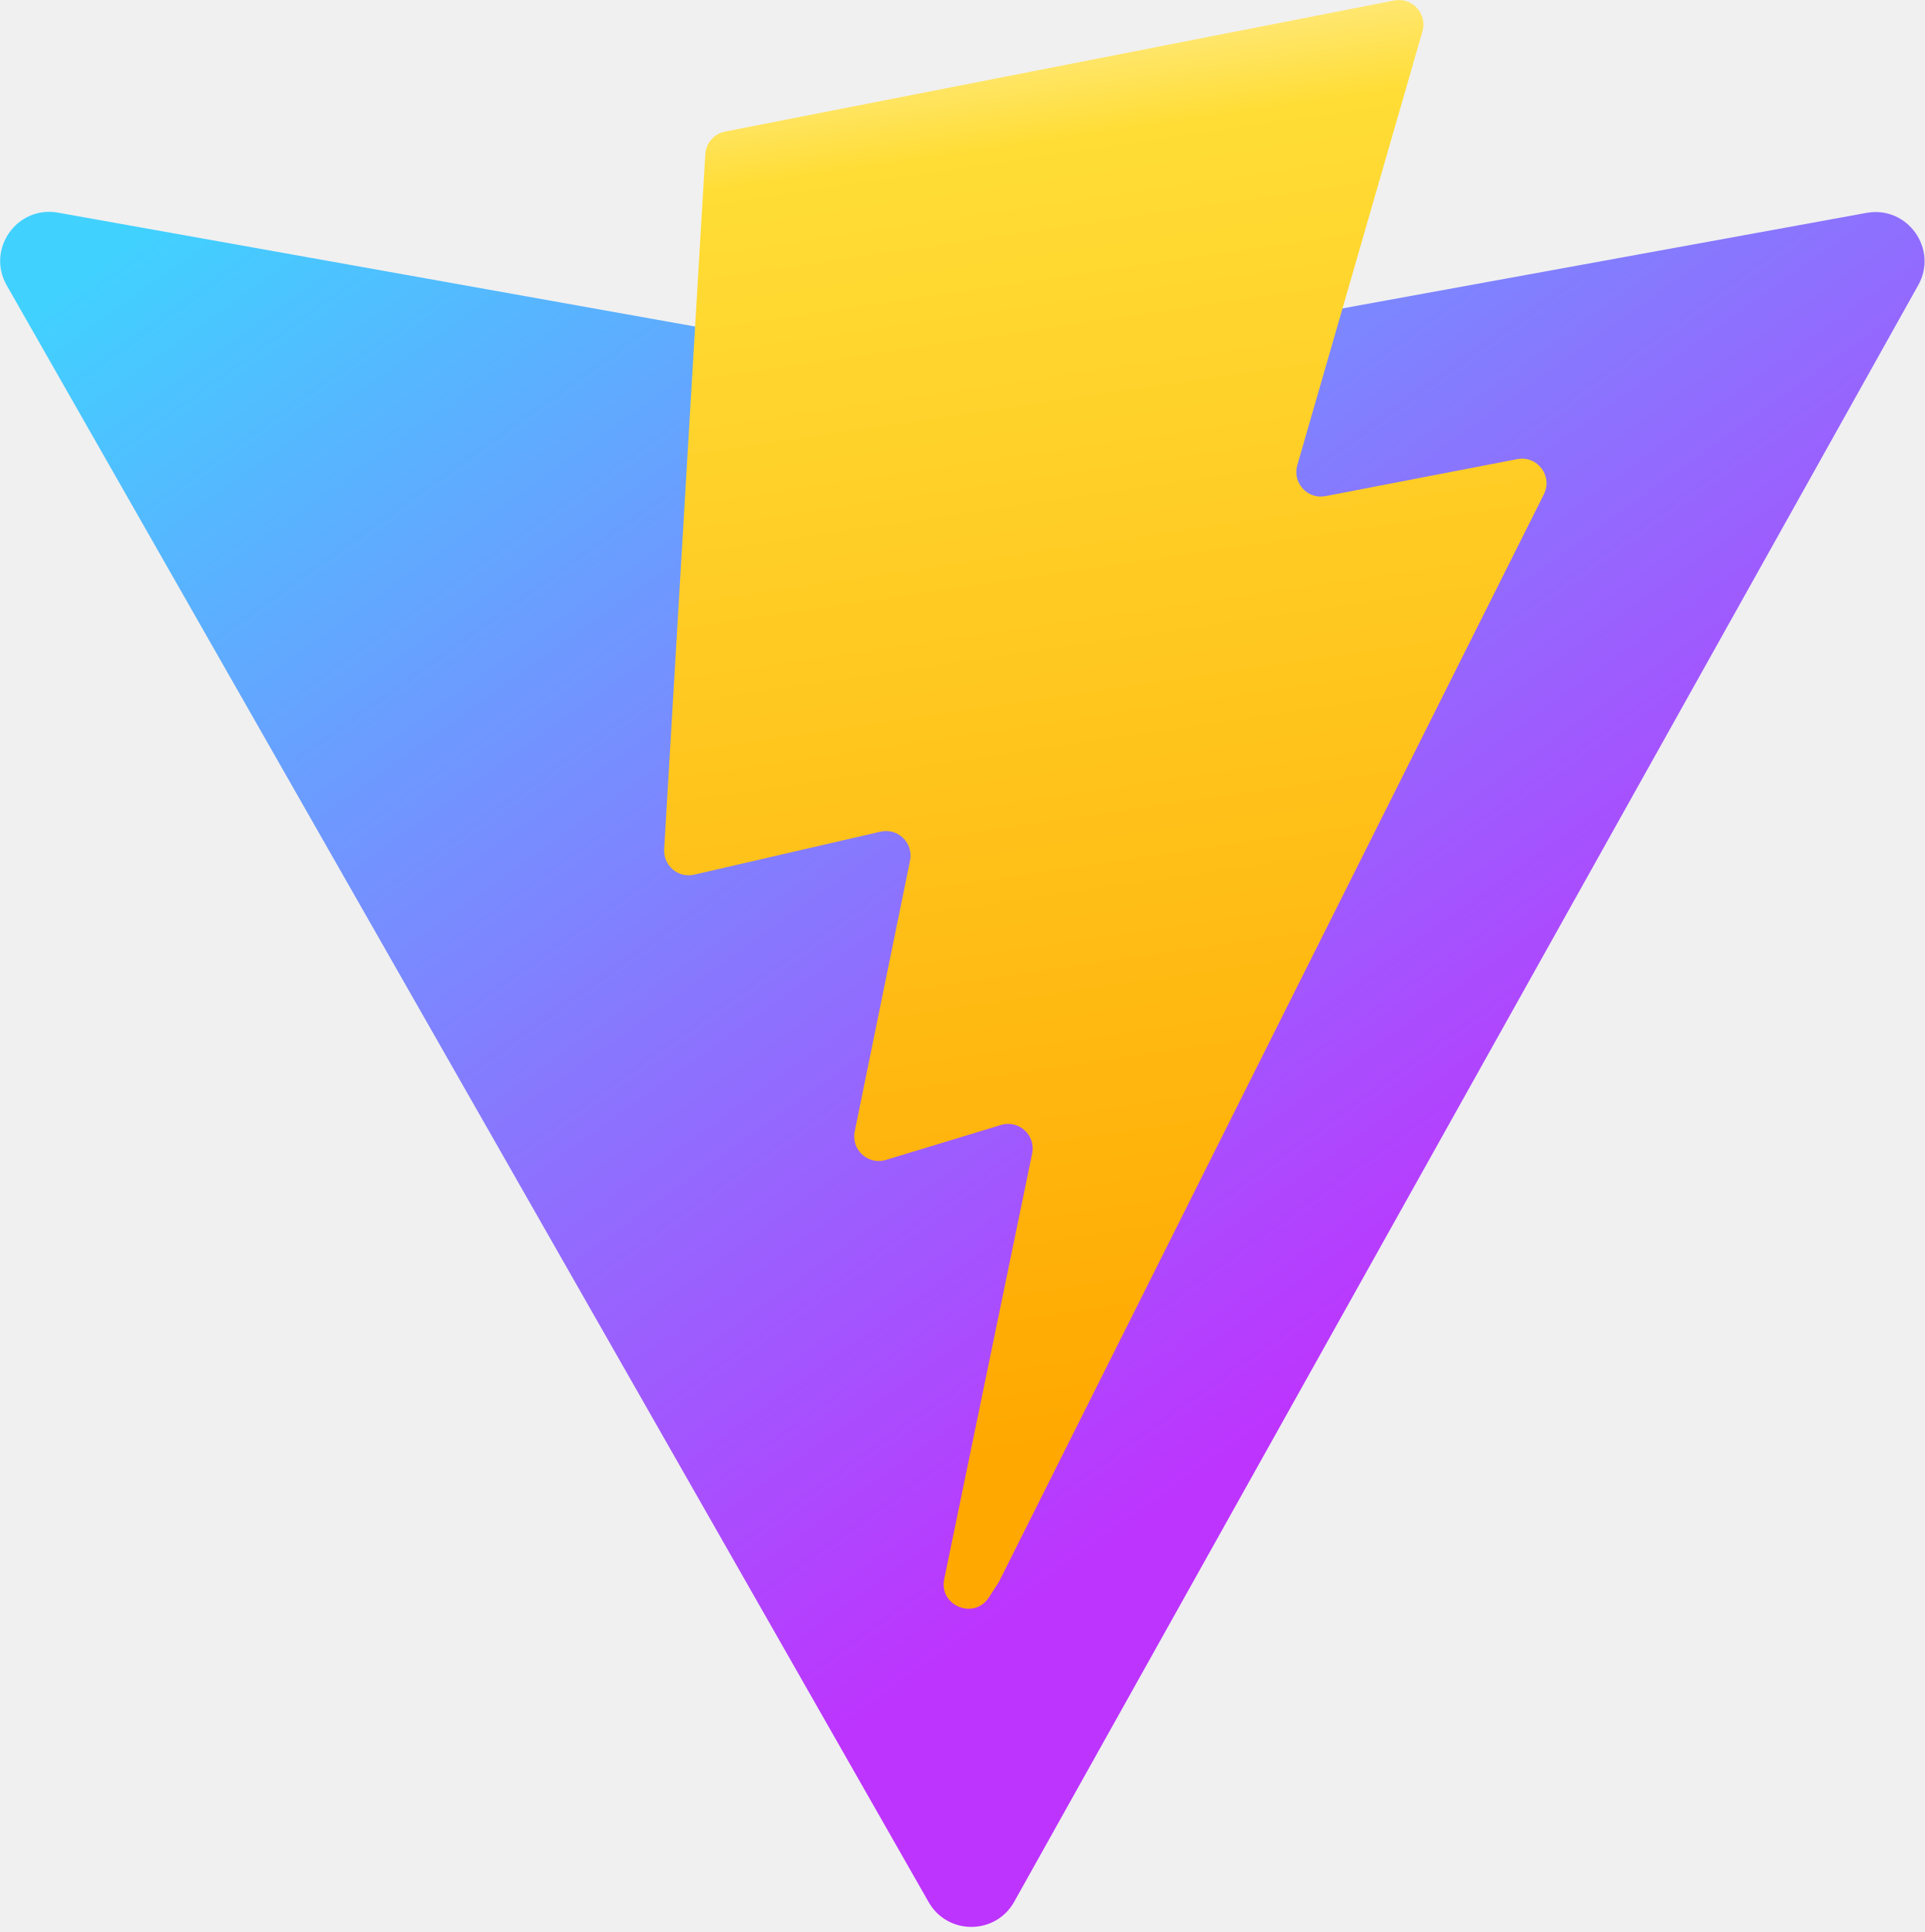
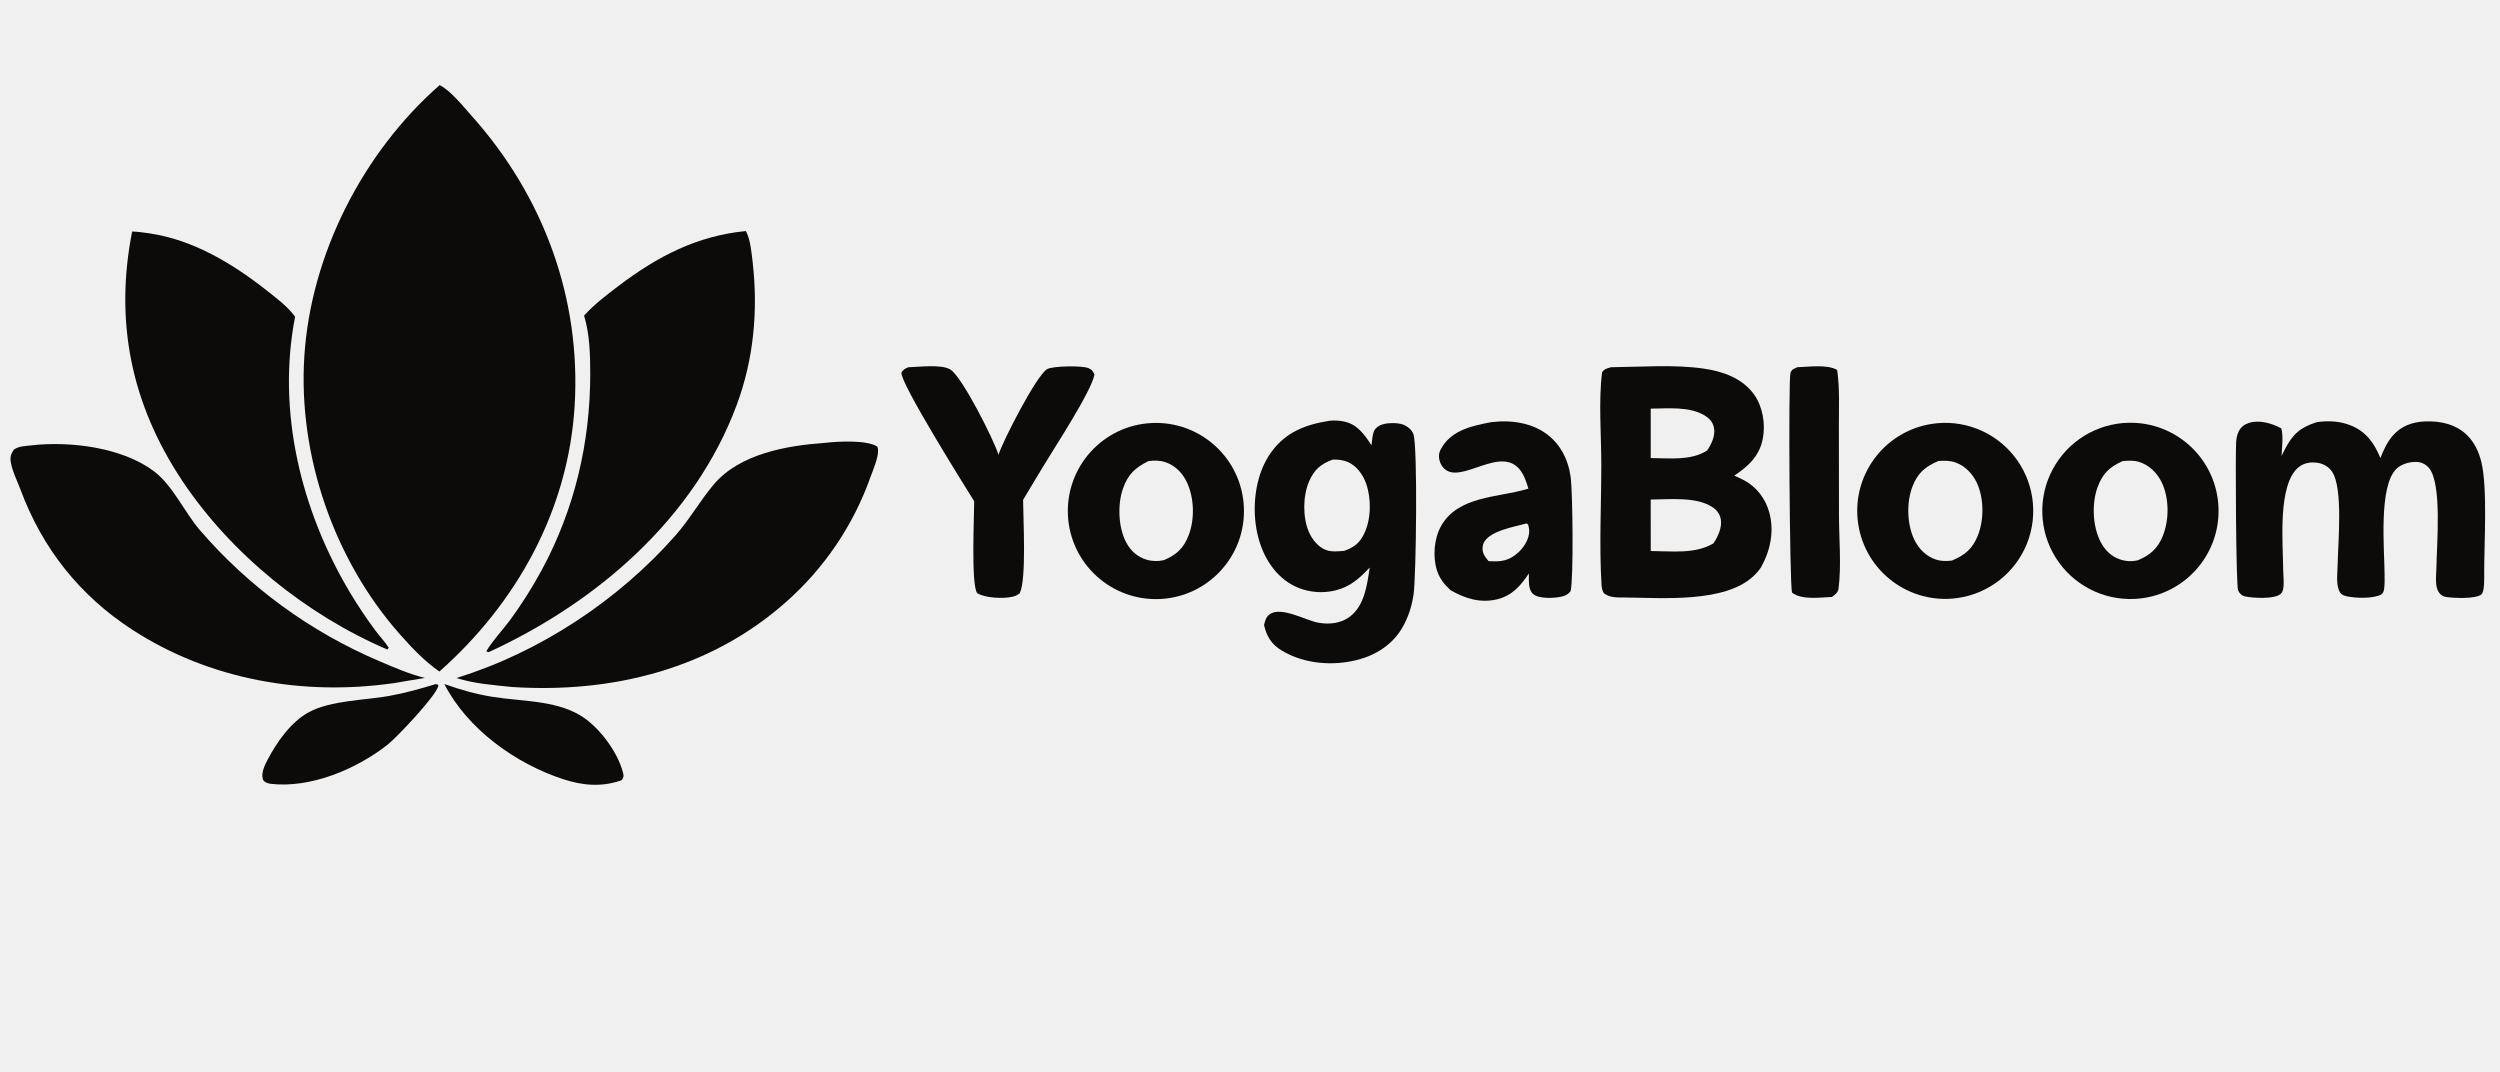
- <svg xmlns="http://www.w3.org/2000/svg" aria-hidden="true" role="img" class="iconify iconify--logos" width="31.88" height="32" preserveAspectRatio="xMidYMid meet" viewBox="0 0 256 257">
+ <svg xmlns="http://www.w3.org/2000/svg" width="84" height="36" viewBox="0 0 84 36" fill="none">
+   <g clip-path="url(#clip0_8202_61875)">
+     <path d="M14.772 2.86C15.145 3.045 15.565 3.578 15.847 3.892C18.264 6.592 19.531 10.031 19.307 13.651C19.09 17.154 17.36 20.264 14.764 22.563C14.272 22.227 13.822 21.748 13.429 21.304C11.223 18.809 10.014 15.304 10.225 11.979C10.442 8.55 12.194 5.12 14.772 2.86Z" fill="#0D0B0A" />
+     <path d="M25.058 7.763C25.065 7.775 25.073 7.786 25.08 7.799C25.217 8.079 25.257 8.524 25.292 8.835C25.474 10.451 25.323 12.072 24.755 13.603C23.334 17.428 20.05 20.243 16.42 21.912C16.377 21.911 16.406 21.915 16.34 21.877C16.562 21.514 16.872 21.189 17.128 20.848C17.519 20.316 17.874 19.758 18.189 19.177C19.302 17.131 19.833 14.88 19.832 12.559C19.831 11.9 19.816 11.242 19.625 10.605C19.966 10.227 20.383 9.909 20.788 9.603C22.093 8.615 23.408 7.927 25.058 7.763Z" fill="#0D0B0A" />
+     <path d="M4.44 7.779C4.636 7.786 4.834 7.812 5.028 7.841C6.519 8.068 7.824 8.862 8.989 9.781C9.314 10.038 9.67 10.305 9.915 10.643C9.295 13.825 10.117 17.162 11.763 19.914C12.025 20.352 12.309 20.776 12.613 21.186C12.758 21.382 12.931 21.559 13.062 21.764L13.015 21.824C10.302 20.664 7.76 18.61 6.125 16.156C4.41 13.581 3.842 10.807 4.44 7.779Z" fill="#0D0B0A" />
+     <path d="M27.712 14.881C28.145 14.829 29.115 14.775 29.477 15.005C29.496 15.06 29.501 15.065 29.503 15.132C29.51 15.386 29.344 15.765 29.258 16.002C28.683 17.636 27.698 19.095 26.397 20.239C23.851 22.491 20.551 23.298 17.218 23.084C16.589 23.018 15.94 22.974 15.335 22.781C18.127 21.922 20.784 20.168 22.708 17.977C23.181 17.438 23.528 16.812 23.988 16.271C24.862 15.242 26.446 14.97 27.712 14.881Z" fill="#0D0B0A" />
+     <path d="M1.037 14.966C2.338 14.813 4.104 15.027 5.176 15.837C5.813 16.319 6.197 17.213 6.724 17.822C8.37 19.729 10.433 21.233 12.753 22.218C13.247 22.429 13.755 22.65 14.277 22.778L13.233 22.953C10.193 23.39 7.043 22.847 4.441 21.156C2.67 20.004 1.423 18.424 0.689 16.453C0.582 16.164 0.421 15.851 0.366 15.55C0.333 15.374 0.362 15.258 0.464 15.109C0.628 14.988 0.841 14.99 1.037 14.966Z" fill="#0D0B0A" />
+     <path d="M54.132 12.339C55.145 12.33 56.251 12.24 57.251 12.386C57.895 12.479 58.549 12.71 58.941 13.261C59.228 13.668 59.323 14.239 59.233 14.724C59.124 15.319 58.748 15.662 58.271 15.982C58.385 16.03 58.498 16.083 58.608 16.141C59.029 16.369 59.327 16.765 59.45 17.225C59.619 17.855 59.484 18.504 59.17 19.062C59.099 19.169 59.016 19.264 58.923 19.352C57.961 20.264 55.853 20.088 54.61 20.076C54.371 20.074 54.056 20.096 53.878 19.914C53.835 19.823 53.818 19.763 53.812 19.66C53.73 18.325 53.804 16.94 53.804 15.601C53.803 14.653 53.708 13.418 53.832 12.502C53.928 12.382 53.988 12.383 54.132 12.339ZM57.526 17.032C56.99 16.682 56.086 16.783 55.463 16.784L55.465 18.514C56.155 18.518 56.962 18.625 57.574 18.255C57.718 18.042 57.863 17.726 57.821 17.462C57.791 17.27 57.686 17.136 57.526 17.032ZM57.271 13.957C56.759 13.649 56.04 13.727 55.464 13.73V15.39C56.082 15.395 56.819 15.486 57.358 15.137C57.504 14.93 57.644 14.631 57.589 14.369C57.549 14.176 57.435 14.056 57.271 13.957Z" fill="#0D0B0A" />
+     <path d="M44.685 14.136C44.839 14.123 44.995 14.131 45.147 14.16C45.61 14.253 45.836 14.595 46.084 14.958C46.098 14.831 46.108 14.694 46.138 14.57C46.169 14.44 46.239 14.36 46.356 14.298C46.543 14.198 46.945 14.192 47.141 14.265C47.284 14.318 47.443 14.442 47.492 14.592C47.638 15.035 47.582 19.37 47.497 19.963C47.442 20.354 47.321 20.739 47.123 21.081C46.806 21.634 46.265 21.994 45.657 22.159C44.801 22.39 43.827 22.316 43.063 21.856C42.722 21.651 42.562 21.387 42.472 21.006C42.501 20.869 42.535 20.735 42.653 20.646C43.035 20.357 43.862 20.842 44.287 20.921C44.653 20.989 45.048 20.952 45.352 20.722C45.853 20.344 45.936 19.645 46.022 19.069C45.686 19.427 45.367 19.716 44.872 19.837C44.336 19.969 43.749 19.878 43.287 19.573C42.68 19.17 42.341 18.48 42.217 17.779C42.066 16.925 42.198 15.904 42.715 15.19C43.209 14.509 43.887 14.258 44.685 14.136ZM44.776 15.443C44.376 15.593 44.156 15.778 43.985 16.176C43.774 16.665 43.768 17.374 43.974 17.864C44.083 18.123 44.301 18.396 44.575 18.488C44.757 18.549 44.976 18.523 45.162 18.51C45.491 18.393 45.678 18.254 45.834 17.935C46.074 17.444 46.082 16.753 45.899 16.241C45.792 15.943 45.582 15.65 45.284 15.522C45.132 15.456 44.94 15.434 44.776 15.443Z" fill="#0D0B0A" />
+     <path d="M77.853 14.182C78.245 14.13 78.632 14.148 79.002 14.301C79.513 14.513 79.779 14.899 79.981 15.391C80.085 15.131 80.2 14.869 80.383 14.654C80.674 14.312 81.054 14.176 81.495 14.159C82.002 14.14 82.522 14.256 82.894 14.621C83.138 14.86 83.288 15.181 83.37 15.51C83.588 16.386 83.466 18.268 83.469 19.258C83.469 19.409 83.488 19.888 83.37 19.978C83.168 20.13 82.454 20.096 82.203 20.061C82.056 20.04 81.966 19.961 81.905 19.828C81.812 19.624 81.862 19.258 81.865 19.032C81.874 18.298 82.055 16.269 81.621 15.733C81.521 15.611 81.38 15.534 81.22 15.522C80.987 15.506 80.689 15.587 80.519 15.753C79.917 16.343 80.116 18.441 80.121 19.266C80.123 19.432 80.129 19.614 80.108 19.779C80.099 19.853 80.074 19.937 80.007 19.975C79.75 20.122 79.126 20.101 78.843 20.034C78.695 20 78.632 19.95 78.579 19.807C78.492 19.57 78.541 19.218 78.545 18.967C78.558 18.232 78.733 16.403 78.359 15.851C78.246 15.685 78.079 15.585 77.882 15.553C77.659 15.516 77.426 15.546 77.244 15.689C76.512 16.267 76.712 18.292 76.715 19.129C76.716 19.33 76.757 19.618 76.71 19.806C76.691 19.885 76.668 19.933 76.601 19.977C76.366 20.131 75.728 20.098 75.446 20.043C75.328 20.019 75.252 19.947 75.201 19.839C75.129 19.687 75.108 15.286 75.134 14.85C75.142 14.729 75.167 14.599 75.223 14.49C75.294 14.35 75.414 14.258 75.561 14.211C75.909 14.098 76.344 14.223 76.652 14.394C76.726 14.669 76.673 15.029 76.661 15.316C76.697 15.243 76.734 15.17 76.771 15.098C77.043 14.572 77.298 14.358 77.853 14.182Z" fill="#0D0B0A" />
+     <path d="M71.521 14.205C73.141 14.171 74.489 15.447 74.542 17.068C74.596 18.688 73.337 20.05 71.717 20.124C70.651 20.172 69.642 19.644 69.074 18.741C68.507 17.837 68.469 16.699 68.976 15.76C69.482 14.821 70.454 14.227 71.521 14.205ZM71.321 15.493C70.886 15.686 70.649 15.908 70.481 16.363C70.279 16.907 70.311 17.667 70.569 18.186C70.709 18.466 70.925 18.693 71.226 18.794C71.431 18.863 71.624 18.873 71.835 18.824C72.252 18.649 72.502 18.426 72.674 17.999C72.888 17.462 72.886 16.746 72.64 16.22C72.485 15.892 72.21 15.62 71.858 15.516C71.685 15.465 71.498 15.477 71.321 15.493Z" fill="#0D0B0A" />
+     <path d="M38.705 14.213C40.336 14.14 41.718 15.401 41.794 17.032C41.871 18.663 40.612 20.048 38.981 20.127C37.347 20.205 35.959 18.943 35.882 17.308C35.806 15.674 37.07 14.287 38.705 14.213ZM39.166 15.532C38.977 15.467 38.782 15.468 38.587 15.493C38.15 15.709 37.9 15.934 37.733 16.412C37.544 16.952 37.572 17.724 37.844 18.232C37.993 18.509 38.217 18.712 38.52 18.804C38.706 18.861 38.917 18.866 39.106 18.821C39.522 18.648 39.767 18.424 39.934 17.997C40.147 17.455 40.129 16.74 39.883 16.212C39.739 15.901 39.494 15.644 39.166 15.532Z" fill="#0D0B0A" />
+     <path d="M64.888 14.246C65.938 14.076 66.998 14.484 67.665 15.313C68.331 16.143 68.501 17.266 68.109 18.256C67.717 19.244 66.823 19.947 65.77 20.094C64.164 20.319 62.677 19.209 62.436 17.606C62.194 16.003 63.288 14.505 64.888 14.246ZM65.129 15.49C64.691 15.676 64.438 15.888 64.261 16.342C64.053 16.875 64.073 17.612 64.319 18.13C64.468 18.442 64.721 18.698 65.055 18.804C65.222 18.858 65.412 18.857 65.584 18.835C66.021 18.651 66.276 18.444 66.457 17.99C66.667 17.462 66.664 16.733 66.419 16.217C66.273 15.911 66.026 15.653 65.701 15.538C65.518 15.473 65.32 15.474 65.129 15.49Z" fill="#0D0B0A" />
+     <path d="M50.103 14.185C50.473 14.141 50.83 14.148 51.195 14.233C51.749 14.361 52.213 14.683 52.495 15.18C52.647 15.446 52.734 15.738 52.776 16.04C52.84 16.507 52.877 19.459 52.771 19.866C52.682 19.979 52.592 20.02 52.453 20.05C52.217 20.1 51.698 20.131 51.506 19.953C51.339 19.799 51.373 19.476 51.371 19.268C51.094 19.678 50.815 20.009 50.31 20.135C49.746 20.275 49.223 20.11 48.738 19.83C48.531 19.64 48.374 19.445 48.285 19.174C48.135 18.718 48.183 18.102 48.416 17.682C48.983 16.662 50.318 16.723 51.294 16.436L51.355 16.417C51.316 16.295 51.278 16.171 51.227 16.053C50.675 14.779 49.297 16.171 48.631 15.821C48.497 15.75 48.4 15.607 48.366 15.461C48.32 15.268 48.372 15.142 48.478 14.982C48.836 14.436 49.506 14.299 50.103 14.185ZM51.289 17.588C50.884 17.7 50.122 17.823 49.88 18.191C49.802 18.311 49.795 18.468 49.846 18.601C49.882 18.694 49.953 18.776 50.015 18.853C50.434 18.881 50.697 18.85 51.018 18.559C51.212 18.382 51.391 18.097 51.381 17.823C51.379 17.754 51.36 17.685 51.344 17.619L51.289 17.588Z" fill="#0D0B0A" />
+     <path d="M33.549 15.281C33.694 14.819 34.825 12.61 35.185 12.402C35.373 12.294 36.372 12.278 36.573 12.37C36.702 12.429 36.715 12.464 36.774 12.584C36.671 13.156 35.407 15.076 35.033 15.702L34.376 16.794C34.379 17.451 34.494 19.455 34.265 19.93C34.185 19.992 34.128 20.026 34.028 20.049C33.719 20.122 33.105 20.1 32.834 19.929C32.623 19.652 32.733 17.351 32.733 16.842C32.398 16.305 30.23 12.845 30.288 12.514C30.359 12.411 30.405 12.386 30.521 12.34C30.887 12.329 31.63 12.232 31.933 12.416C32.325 12.654 33.403 14.795 33.549 15.281Z" fill="#0D0B0A" />
+     <path d="M60.386 12.339C60.77 12.329 61.397 12.233 61.728 12.431C61.821 13.063 61.784 13.731 61.786 14.368L61.79 17.318C61.79 18.089 61.874 19.016 61.775 19.772C61.755 19.922 61.662 19.971 61.553 20.058C61.154 20.071 60.54 20.17 60.211 19.91C60.133 19.615 60.085 12.805 60.159 12.536C60.195 12.408 60.278 12.394 60.386 12.339Z" fill="#0D0B0A" />
+     <path d="M14.929 22.984C15.458 23.172 15.99 23.323 16.545 23.413C17.501 23.568 18.611 23.523 19.47 24.021C20.104 24.388 20.754 25.25 20.933 25.964C20.966 26.095 20.956 26.106 20.889 26.214C20.225 26.453 19.581 26.396 18.92 26.18C17.329 25.66 15.708 24.5 14.929 22.984Z" fill="#0D0B0A" />
+     <path d="M14.63 22.988C14.663 22.985 14.695 23.003 14.728 23.012C14.726 23.027 14.726 23.043 14.723 23.058C14.641 23.396 13.332 24.777 13.029 25.016C11.984 25.841 10.432 26.497 9.084 26.335C9.048 26.328 8.998 26.318 8.965 26.303C8.893 26.269 8.847 26.242 8.827 26.164C8.776 25.953 8.896 25.709 8.992 25.525C9.301 24.935 9.785 24.242 10.39 23.923C11.137 23.53 12.24 23.532 13.07 23.384C13.602 23.29 14.114 23.146 14.63 22.988Z" fill="#0D0B0A" />
+   </g>
  <defs>
-     <linearGradient id="IconifyId1813088fe1fbc01fb466" x1="-.828%" x2="57.636%" y1="7.652%" y2="78.411%">
-       <stop offset="0%" stop-color="#41D1FF" />
-       <stop offset="100%" stop-color="#BD34FE" />
-     </linearGradient>
-     <linearGradient id="IconifyId1813088fe1fbc01fb467" x1="43.376%" x2="50.316%" y1="2.242%" y2="89.03%">
-       <stop offset="0%" stop-color="#FFEA83" />
-       <stop offset="8.333%" stop-color="#FFDD35" />
-       <stop offset="100%" stop-color="#FFA800" />
-     </linearGradient>
+     <clipPath id="clip0_8202_61875">
+       <rect width="83.147" height="23.51" fill="white" transform="translate(0.353027 2.85989)" />
+     </clipPath>
  </defs>
-   <path fill="url(#IconifyId1813088fe1fbc01fb466)" d="M255.153 37.938L134.897 252.976c-2.483 4.44-8.862 4.466-11.382.048L.875 37.958c-2.746-4.814 1.371-10.646 6.827-9.67l120.385 21.517a6.537 6.537 0 0 0 2.322-.004l117.867-21.483c5.438-.991 9.574 4.796 6.877 9.62Z" />
-   <path fill="url(#IconifyId1813088fe1fbc01fb467)" d="M185.432.063L96.44 17.501a3.268 3.268 0 0 0-2.634 3.014l-5.474 92.456a3.268 3.268 0 0 0 3.997 3.378l24.777-5.718c2.318-.535 4.413 1.507 3.936 3.838l-7.361 36.047c-.495 2.426 1.782 4.5 4.151 3.78l15.304-4.649c2.372-.72 4.652 1.36 4.15 3.788l-11.698 56.621c-.732 3.542 3.979 5.473 5.943 2.437l1.313-2.028l72.516-144.72c1.215-2.423-.88-5.186-3.54-4.672l-25.505 4.922c-2.396.462-4.435-1.77-3.759-4.114l16.646-57.705c.677-2.35-1.37-4.583-3.769-4.113Z" />
</svg>
